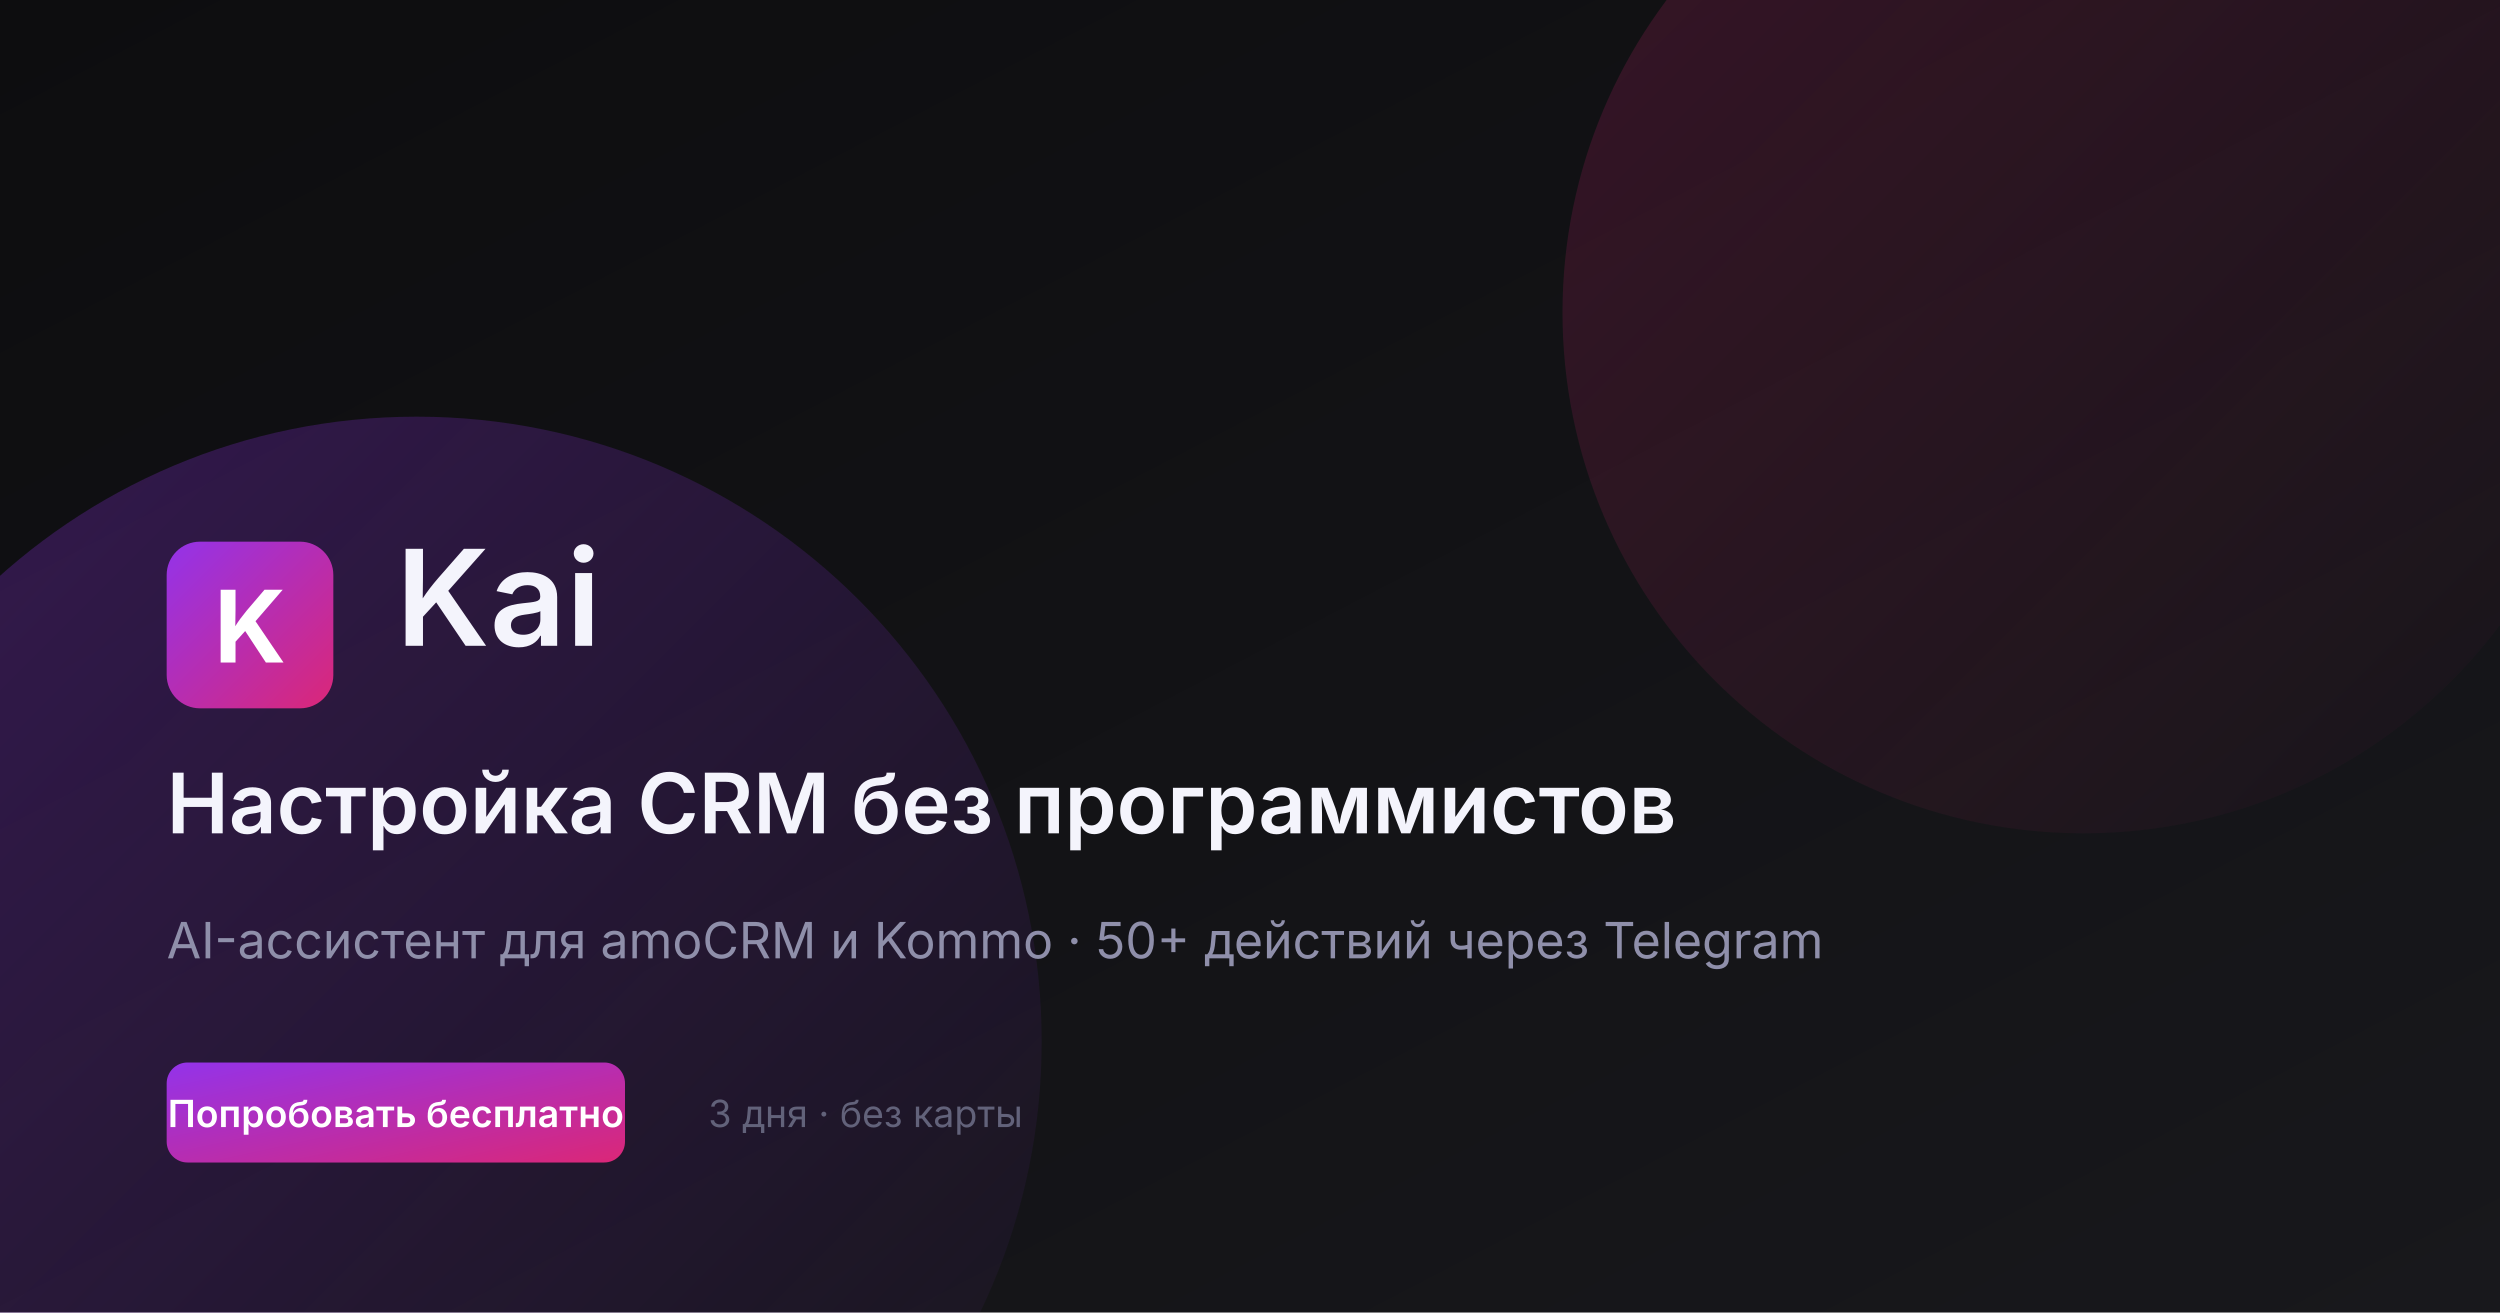
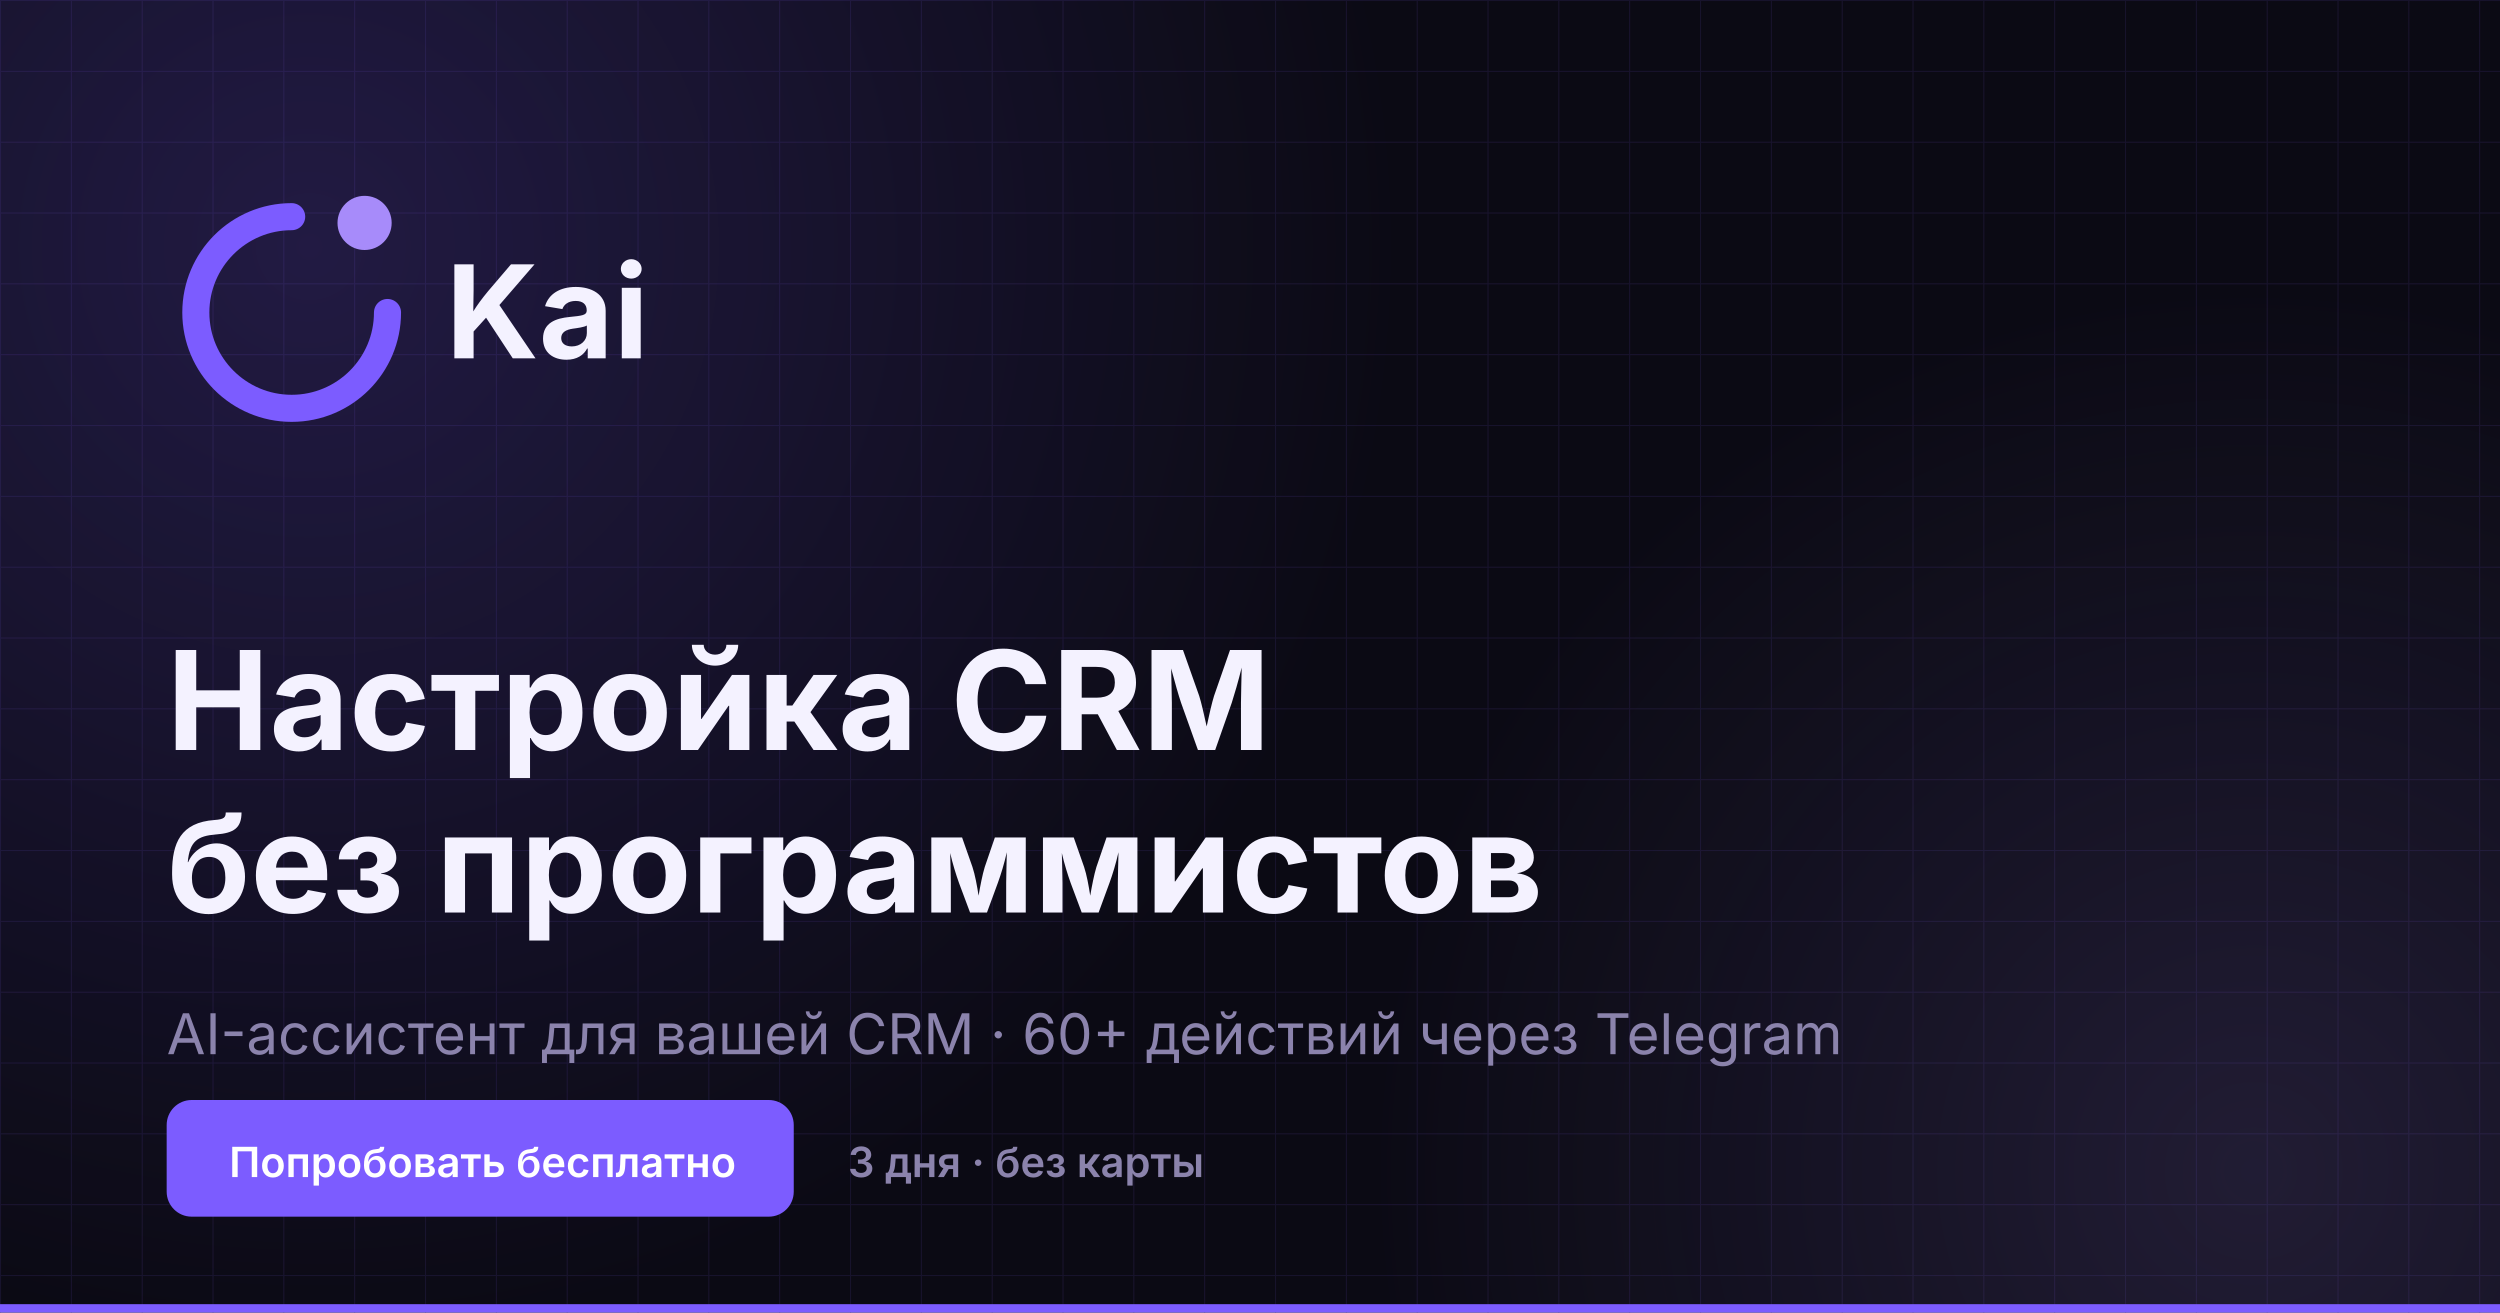
<svg xmlns="http://www.w3.org/2000/svg" width="1200" height="630" viewBox="0 0 1200 630">
  <defs>
-     <linearGradient id="bg" x1="0" y1="0" x2="1" y2="1">
-       <stop offset="0%" stop-color="#0d0d0f" />
-       <stop offset="100%" stop-color="#18181c" />
-     </linearGradient>
-     <linearGradient id="accent" x1="0" y1="0" x2="1" y2="1">
-       <stop offset="0%" stop-color="#9333ea" />
-       <stop offset="100%" stop-color="#db2777" />
-     </linearGradient>
-     <linearGradient id="orb1" x1="0" y1="0" x2="1" y2="1">
-       <stop offset="0%" stop-color="#9333ea" stop-opacity="0.3" />
-       <stop offset="100%" stop-color="#9333ea" stop-opacity="0" />
-     </linearGradient>
-     <linearGradient id="orb2" x1="0" y1="0" x2="1" y2="1">
-       <stop offset="0%" stop-color="#db2777" stop-opacity="0.2" />
-       <stop offset="100%" stop-color="#db2777" stop-opacity="0" />
-     </linearGradient>
+     <radialGradient id="glow1" cx="0.5" cy="0.5" r="0.5">
+       <stop offset="0%" stop-color="#7C5CFF" stop-opacity="0.20" />
+       <stop offset="100%" stop-color="#7C5CFF" stop-opacity="0" />
+     </radialGradient>
+     <radialGradient id="glow2" cx="0.5" cy="0.5" r="0.5">
+       <stop offset="0%" stop-color="#A78BFA" stop-opacity="0.14" />
+       <stop offset="100%" stop-color="#A78BFA" stop-opacity="0" />
+     </radialGradient>
+     <pattern id="grid" width="34" height="34" patternUnits="userSpaceOnUse">
+       <path d="M34 0H0v34" fill="none" stroke="#241D45" stroke-width="1" stroke-opacity="0.5" />
+     </pattern>
  </defs>
-   <rect width="1200" height="630" fill="url(#bg)" />
-   <circle cx="200" cy="500" r="300" fill="url(#orb1)" />
-   <circle cx="1000" cy="150" r="250" fill="url(#orb2)" />
-   <rect x="80" y="260" width="80" height="80" rx="16" fill="url(#accent)" />
-   <text x="120" y="318" text-anchor="middle" font-family="Inter,system-ui,sans-serif" font-weight="700" font-size="48" fill="white">K</text>
-   <text x="190" y="310" font-family="Inter,system-ui,sans-serif" font-weight="600" font-size="64" fill="#f4f4fc">Kai</text>
-   <text x="80" y="400" font-family="Inter,system-ui,sans-serif" font-weight="600" font-size="40" fill="#f4f4fc">Настройка CRM без программистов</text>
-   <text x="80" y="460" font-family="Inter,system-ui,sans-serif" font-weight="400" font-size="24" fill="#8f8faa">AI-ассистент для amoCRM и Kommo · 50+ действий через Telegram</text>
-   <rect x="80" y="510" width="220" height="48" rx="10" fill="url(#accent)" />
-   <text x="190" y="541" text-anchor="middle" font-family="Inter,system-ui,sans-serif" font-weight="600" font-size="18" fill="white">Попробовать бесплатно</text>
-   <text x="340" y="541" font-family="Inter,system-ui,sans-serif" font-weight="400" font-size="18" fill="#62627a">3 дня · без карты</text>
-   <line x1="0" y1="628" x2="1200" y2="628" stroke="url(#accent)" stroke-width="4" />
+   <rect width="1200" height="630" fill="#0B0A14" />
+   <rect width="1200" height="630" fill="url(#grid)" />
+   <circle cx="150" cy="120" r="520" fill="url(#glow1)" />
+   <circle cx="1080" cy="560" r="420" fill="url(#glow2)" />
+   <path d="M140 104a46 46 0 1 0 46 46" stroke="#7C5CFF" stroke-width="13" stroke-linecap="round" fill="none" />
+   <circle cx="175" cy="107" r="13" fill="#A78BFA" />
+   <text x="214" y="172" font-family="Inter,system-ui,sans-serif" font-weight="700" font-size="62" fill="#F4F2FF">Kai</text>
+   <text x="80" y="360" font-family="Inter,system-ui,sans-serif" font-weight="700" font-size="66" fill="#F4F2FF">Настройка CRM</text>
+   <text x="80" y="438" font-family="Inter,system-ui,sans-serif" font-weight="700" font-size="66" fill="#F4F2FF">без программистов</text>
+   <text x="80" y="506" font-family="Inter,system-ui,sans-serif" font-weight="400" font-size="27" fill="#8B83AC">AI-ассистент для вашей CRM · 60+ действий через Telegram</text>
+   <rect x="80" y="528" width="301" height="56" rx="12" fill="#7C5CFF" />
+   <text x="110" y="565" font-family="Inter,system-ui,sans-serif" font-weight="600" font-size="20" fill="#FFFFFF">Попробовать бесплатно</text>
+   <text x="407" y="565" font-family="Inter,system-ui,sans-serif" font-weight="600" font-size="20" fill="#8B83AC">3 дня · без карты</text>
+   <rect x="0" y="626" width="1200" height="4" fill="#7C5CFF" />
</svg>
